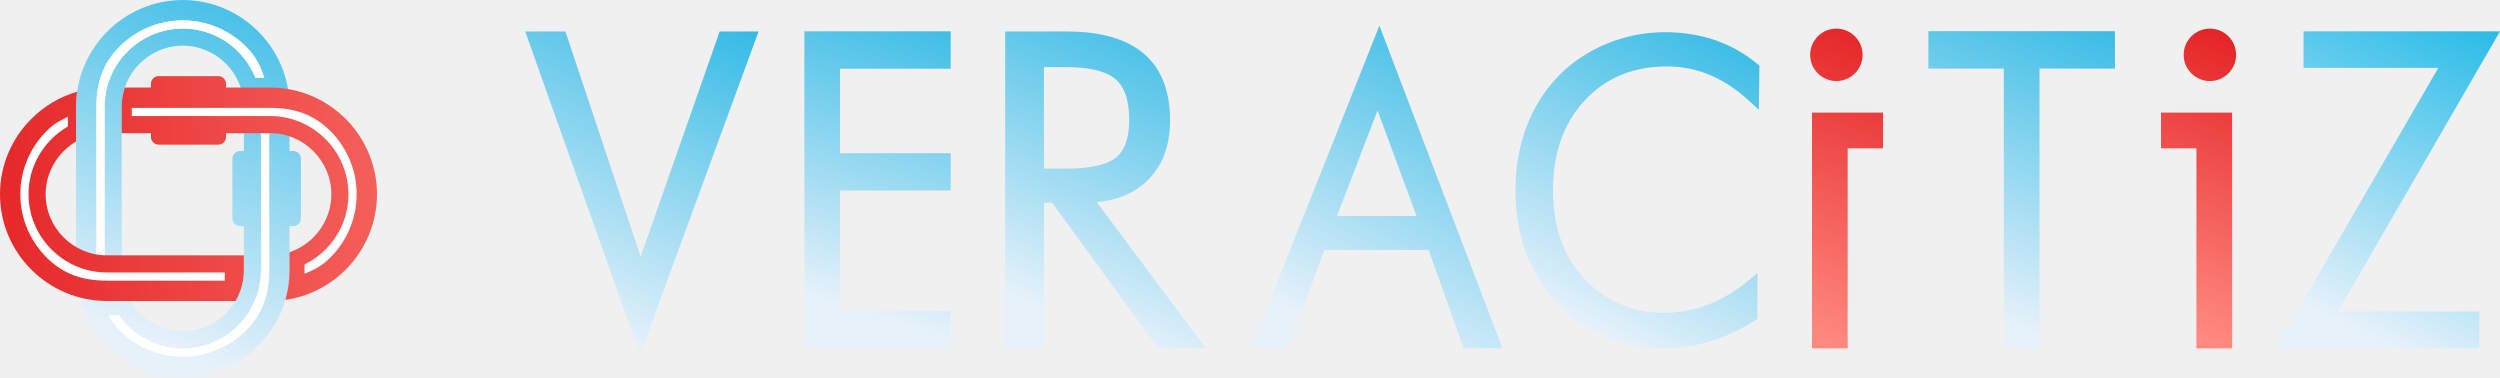
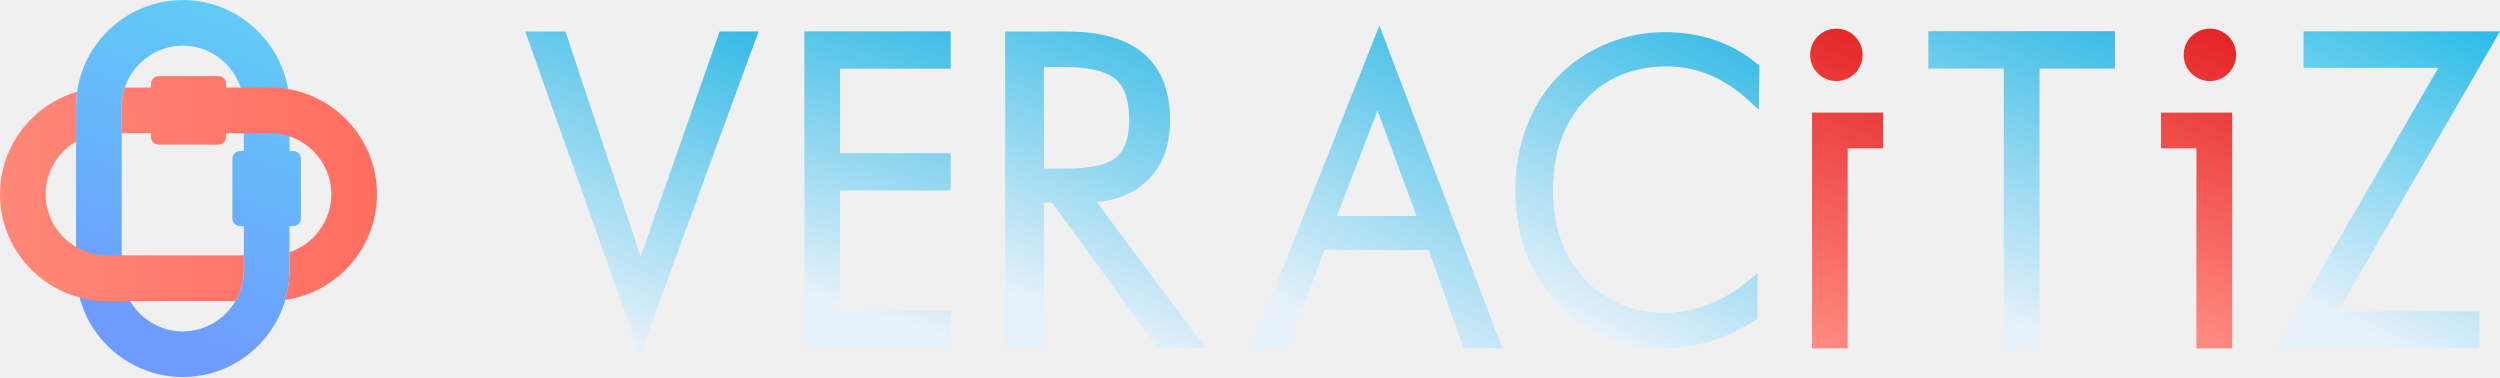
<svg xmlns="http://www.w3.org/2000/svg" xmlns:xlink="http://www.w3.org/1999/xlink" role="img" aria-label="Veracitiz" xml:space="preserve" width="663" height="100" version="1.1" style="shape-rendering:geometricPrecision; text-rendering:geometricPrecision; image-rendering:optimizeQuality; fill-rule:evenodd; clip-rule:evenodd" viewBox="3380.16 8770.44 22939.68 3459.12">
  <defs>
    <style type="text/css">
   
    .fil1 {fill:white;fill-rule:nonzero}
    .fil9 {fill:url(#id0)}
    .fil11 {fill:url(#id1)}
    .fil5 {fill:url(#id2)}
    .fil8 {fill:url(#id3)}
    .fil4 {fill:url(#id4)}
    .fil10 {fill:url(#id5)}
    .fil6 {fill:url(#id6)}
    .fil2 {fill:url(#id7)}
    .fil3 {fill:url(#id8)}
    .fil0 {fill:url(#id9)}
    .fil7 {fill:url(#id10)}
   
  </style>
    <linearGradient id="id0" gradientUnits="userSpaceOnUse" x1="12686.22" y1="11484.82" x2="13828.69" y2="8707.17">
      <stop offset="0" style="stop-opacity:1; stop-color:#E6F1FA" />
      <stop offset="1" style="stop-opacity:1; stop-color:#32BAE5" />
    </linearGradient>
    <linearGradient id="id1" gradientUnits="userSpaceOnUse" xlink:href="#id0" x1="8295.66" y1="11534.06" x2="9625.51" y2="8700.04">
  </linearGradient>
    <linearGradient id="id2" gradientUnits="userSpaceOnUse" x1="24353.37" y1="11485.72" x2="25632.13" y2="8705.62">
      <stop offset="0" style="stop-opacity:1; stop-color:#E6F1FA" />
      <stop offset="1" style="stop-opacity:1; stop-color:#26BBE7" />
    </linearGradient>
    <linearGradient id="id3" gradientUnits="userSpaceOnUse" xlink:href="#id0" x1="14962.73" y1="11475.93" x2="16395.41" y2="8647.18">
  </linearGradient>
    <linearGradient id="id4" gradientUnits="userSpaceOnUse" x1="23081.36" y1="11671.01" x2="24099.34" y2="9154.64">
      <stop offset="0" style="stop-opacity:1; stop-color:#FF8A80" />
      <stop offset="1" style="stop-opacity:1; stop-color:#E42325" />
    </linearGradient>
    <linearGradient id="id5" gradientUnits="userSpaceOnUse" xlink:href="#id0" x1="10821.31" y1="11485.18" x2="11655.2" y2="8705.62">
  </linearGradient>
    <linearGradient id="id6" gradientUnits="userSpaceOnUse" xlink:href="#id0" x1="21151.78" y1="11485.49" x2="22214.79" y2="8704.08">
  </linearGradient>
    <linearGradient id="id7" gradientUnits="userSpaceOnUse" xlink:href="#id4" x1="9540" y1="10484.39" x2="3044.42" y2="10597.63">
  </linearGradient>
    <linearGradient id="id8" gradientUnits="userSpaceOnUse" xlink:href="#id4" x1="19648.14" y1="11760.01" x2="20707.91" y2="9064.59">
  </linearGradient>
    <linearGradient id="id9" gradientUnits="userSpaceOnUse" x1="4170.89" y1="11657.26" x2="5452.28" y2="8352.09">
      <stop offset="0" style="stop-opacity:1; stop-color:#E6F1FA" />
      <stop offset="1" style="stop-opacity:1; stop-color:#32BAE5" />
    </linearGradient>
    <linearGradient id="id10" gradientUnits="userSpaceOnUse" xlink:href="#id0" x1="17386.13" y1="11486.98" x2="18776.62" y2="8714.33">
  </linearGradient>
+     <linearGradient id="icB" gradientUnits="userSpaceOnUse" x1="4170.89" y1="11657.26" x2="5452.28" y2="8352.09">
+       <stop offset="0" stop-color="#6E9BFF" />
+       <stop offset="1" stop-color="#5FD3F5" />
+     </linearGradient>
+     <linearGradient id="icR" gradientUnits="userSpaceOnUse" x1="9540" y1="10484.39" x2="3044.42" y2="10597.63">
+       <stop offset="0" stop-color="#FF5A4E" />
+       <stop offset="1" stop-color="#FF8A7A" />
+     </linearGradient>
  </defs>
  <g id="Layer_x0020_1">
    <g>
-       <path class="fil0" d="M5057.28 11810.81c153.92,0 294.01,-63.13 395.68,-164.81 101.68,-101.68 164.82,-241.77 164.82,-395.65l0 -405.65 -34.28 0c-39.06,0 -71.01,-31.940 -71.01,-71.02l0 -547.36c0,-39.08 31.95,-71.02 71.01,-71.02l34.28 0 0 -405.64c0,-153.91 -63.14,-293.98 -164.82,-395.66 -101.66,-101.68 -241.75,-164.8 -395.65,-164.8 -153.93,0 -294.02,63.12 -395.69,164.8 -101.67,101.68 -164.8,241.75 -164.8,395.66l0 1500.69c0,153.88 63.13,293.97 164.8,395.65 101.67,101.68 241.76,164.81 395.66,164.81zm0 157.03c197.27,0 376.65,-80.75 506.72,-210.8 130.05,-130.06 210.8,-309.45 210.8,-506.69l0 -1500.69c0,-29.5 -1.81,-58.6 -5.31,-87.19l75.85 0c3.04,28.65 4.63,57.75 4.63,87.19l0 1500.69c0,226.13 -62.97,402.17 -211.95,551.16 -148.99,148.98 -354.58,241.47 -580.71,241.47 -226.19,0 -431.76,-92.49 -580.74,-241.47 -50.24,-50.24 -64.49,-77.37 -100.49,-139.1l94.79 0c23.85,33.79 50.54,65.45 79.72,94.63 130.05,130.05 309.44,210.8 506.69,210.8zm-758.84 -484.61c-21.98,-73.92 -33.8,-152.08 -33.8,-232.88l0 -1500.69c0,-226.16 62.95,-402.19 211.93,-551.17 148.98,-149 354.57,-241.47 580.71,-241.47 226.18,0 431.75,92.47 580.74,241.47 87.64,87.65 126.2,165.31 167.4,284.8l-82.22 0c-36.55,-90.62 -91.11,-172.24 -159.2,-240.33 -130.06,-130.07 -309.43,-210.8 -506.69,-210.8 -197.28,0 -376.67,80.73 -506.72,210.8 -130.06,130.06 -210.8,309.45 -210.8,506.7l0 1500.69c0,81.4 13.75,159.76 39.06,232.88l-80.41 0zm1738.08 -1327.93l33.87 0c39.04,0 71,31.94 71,71.02l0 547.36c0,39.08 -31.96,71.02 -71,71.02l-33.87 0 0 405.65c0,269.49 -110.09,514.36 -287.47,691.74 -177.38,177.38 -422.25,287.47 -691.74,287.47 -269.55,0 -514.4,-110.11 -691.76,-287.47 -177.38,-177.38 -287.48,-422.25 -287.48,-691.74l0 -1500.69c0,-269.51 110.11,-514.38 287.48,-691.75 177.36,-177.36 422.21,-287.470 691.73,-287.47 269.53,0 514.4,110.11 691.77,287.47 177.36,177.37 287.47,422.24 287.47,691.75l0 405.64z" />
-       <path class="fil1" d="M5057.28 11967.84c197.28,0 376.65,-80.74 506.72,-210.8 130.06,-130.07 210.8,-309.44 210.8,-506.69l0 -1500.69c0,-29.5 -1.81,-58.6 -5.32,-87.19l75.85 0c3.05,28.66 4.64,57.75 4.64,87.19l0 1500.69c0,226.13 -62.97,402.17 -211.95,551.16 -149,148.99 -354.58,241.48 -580.72,241.48 -226.18,0 -431.74,-92.49 -580.73,-241.48 -50.24,-50.24 -64.5,-77.37 -100.5,-139.1l94.8 0c23.86,33.79 50.54,65.45 79.72,94.63 130.05,130.06 309.44,210.8 506.69,210.8zm-758.85 -484.61c-21.97,-73.91 -33.79,-152.09 -33.79,-232.88l0 -1500.69c0,-226.16 62.95,-402.19 211.93,-551.17 148.99,-148.99 354.56,-241.47 580.71,-241.47 226.17,0 431.75,92.48 580.74,241.47 87.64,87.65 126.2,165.32 167.4,284.8l-82.22 0c-36.55,-90.62 -91.11,-172.24 -159.2,-240.33 -130.06,-130.06 -309.43,-210.8 -506.7,-210.8 -197.28,0 -376.66,80.74 -506.71,210.8 -130.06,130.06 -210.8,309.44 -210.8,506.7l0 1500.69c0,81.4 13.75,159.76 39.06,232.88l-80.42 0z" />
-       <path class="fil2" d="M6420.54 10552.46c0,-153.92 -63.13,-294.01 -164.81,-395.69 -101.68,-101.67 -241.77,-164.79 -395.65,-164.79l-405.65 0 0 34.26c0,39.06 -31.95,71 -71.02,71l-547.37 0c-39.06,0 -71.02,-31.94 -71.02,-71l0 -34.26 -268.2 0 0 -242.32 0.01 -2.88 0 -1.15 0.02 -1.74 0.03 -2.29 0 -0.58 0.06 -2.88 0.01 -0.56 0.06 -2.3 0.05 -1.73 0.02 -1.15 0.09 -2.85 0.12 -2.87 0.05 -1.13 0.07 -1.72 0.12 -2.29 0.03 -0.57 0.14 -2.85 0.03 -0.56 0.15 -2.28 0.11 -1.7 0.07 -1.13 0.19 -2.85 0.21 -2.84 0.09 -1.12 0.14 -1.7 0.2 -2.26 0.04 -0.57 0.25 -2.82 0.05 -0.55 0.22 -2.28 0.16 -1.68 0.12 -1.12 0.29 -2.81 0 -0.01 0.31 -2.81 0.14 -1.11 0.19 -1.69 0.26 -2.22 0.08 -0.58 0.35 -2.79 0.06 -0.54 0.31 -2.26 0.22 -1.66 0.15 -1.12 0.4 -2.76 0 -0.03 0.4 -2.78 0.18 -1.07 0.25 -1.7 0.34 -2.19 0.09 -0.57 0.45 -2.78 0.09 -0.53 0.37 -2.23 0.28 -1.63 0.19 -1.12 0.49 -2.73 0 -0.03 0.5 -2.73 0.21 -1.08 0.31 -1.67 0.41 -2.17 0.12 -0.58 0.55 -2.73 0.1 -0.52 0.46 -2.21 0.32 -1.6 0.24 -1.12 0.58 -2.69 0.01 -0.03 0.59 -2.71 0.24 -1.07 0.37 -1.65 0.48 -2.13 0.15 -0.57 0.62 -2.69 0.14 -0.52 0.51 -2.18 0.39 -1.58 0.28 -1.11 0.66 -2.67 0.02 -0.02 0.69 -2.67 0.27 -1.05 0.42 -1.64 0.57 -2.1 0.14 -0.57 1.47 -5.27 0.01 -0.06 0.43 -1.55 0.32 -1.1 0.76 -2.63 0 -0.03 0.79 -2.64 0.79 -2.63 0.62 -2.08 0.17 -0.56 0.83 -2.63 0.15 -0.49 0.68 -2.12 0.49 -1.54 0.35 -1.09 0.84 -2.57 0 -0.03 0.87 -2.62 239.48 0 0 -33.84c0,-39.07 31.96,-71.02 71.02,-71.02l547.37 0c39.07,0 71.02,31.95 71.02,71.02l0 33.84 405.65 0c269.48,0 514.35,110.1 691.73,287.48 177.38,177.39 287.48,422.25 287.48,691.75 0,269.53 -110.11,514.39 -287.48,691.75 -146.57,146.58 -339.22,247.21 -553.77,277.75 25.06,-86.32 38.48,-177.44 38.48,-271.59l0 -166.15c83.36,-27.95 158.2,-75.09 219.21,-136.08 101.68,-101.68 164.81,-241.77 164.81,-395.66zm-879.22 979.22l-1181.93 0c-269.52,0 -514.39,-110.12 -691.75,-287.49 -177.37,-177.36 -287.48,-422.22 -287.48,-691.73 0,-269.54 110.11,-514.41 287.48,-691.77 115.41,-115.41 259.41,-202.34 420.18,-248.98l-0.02 0.08 -0.29 2.04 -0.24 1.72 -0.06 0.39 -0.28 2.11 -0.16 1.27 -0.4 2.97 -0.1 0.78 -0.18 1.35 -0.28 2.12 -0.03 0.31 -0.24 1.8 -0.23 1.98 -0.02 0.15 -0.26 2.14 -0.18 1.49 -0.08 0.64 -0.25 2.12 -0.11 1.01 -0.12 1.12 -0.25 2.14 -0.05 0.53 -0.43 3.73 0 0.07 -0.2 2.07 -0.18 1.73 -0.04 0.41 -0.23 2.14 -0.11 1.24 -0.09 0.9 -0.28 2.91 -0.14 1.37 -0.19 2.15 -0.03 0.29 -0.16 1.85 -0.18 1.96 -0.01 0.18 -0.31 3.63 -0.06 0.68 -0.18 2.14 -0.07 1.01 -0.09 1.15 -0.18 2.15 -0.03 0.54 -0.12 1.62 -0.16 2.16 0 0.03 -0.15 2.12 -0.11 1.72 -0.03 0.44 -0.15 2.15 -0.08 1.25 -0.05 0.91 -0.12 2.17 -0.05 0.76 -0.09 1.4 -0.11 2.17 -0.02 0.26 -0.1 1.91 -0.11 1.95 -0.01 0.21 -0.1 2.17 -0.08 1.47 -0.03 0.7 -0.1 2.17 -0.04 0.99 -0.06 1.18 -0.08 2.17 -0.03 0.52 -0.06 1.65 -0.08 2.19 0 0.01 -0.08 2.16 -0.04 1.71 -0.03 0.47 -0.06 2.17 -0.03 1.23 -0.03 0.95 -0.06 2.18 -0.01 0.74 -0.03 1.45 -0.05 2.18 -0.01 0.25 -0.03 1.94 -0.03 1.95 -0.02 0.23 -0.03 2.19 0 1.46 -0.01 0.73 -0.03 2.18 0 0.98 -0.02 1.21 -0.01 2.2 0 0.48 0 1.7 0 2.2 0 318.76c-41.82,24.5 -80.25,54.26 -114.35,88.35 -101.68,101.68 -164.8,241.76 -164.8,395.67 0,153.91 63.12,294 164.8,395.68 101.68,101.67 241.75,164.8 395.67,164.8l1258.39 0 0 137.43c0,102.27 -27.9,198.47 -76.46,281.33z" />
-       <path class="fil1" d="M6577.57 10552.46c0,-197.28 -80.75,-376.65 -210.8,-506.72 -130.07,-130.06 -309.44,-210.8 -506.7,-210.8l-1270.66 0 0 -75.15 1270.66 0c226.14,0 402.2,62.95 551.19,211.93 148.98,149 241.48,354.58 241.48,580.72 0,226.18 -92.5,431.74 -241.48,580.73 -75.72,75.72 -136.56,107.29 -236.78,149.09l0 -85.38c71.53,-35.16 136.46,-81.9 192.29,-137.73 130.05,-130.05 210.8,-309.44 210.8,-506.69zm-1134.9 792.64l-1083.29 0c-226.16,0 -402.18,-62.95 -551.16,-211.930 -149,-148.99 -241.48,-354.56 -241.48,-580.71 0,-226.17 92.48,-431.75 241.48,-580.74 64.78,-64.78 110.73,-89.34 193.95,-129.8l0 88.94c-54.75,31.69 -105.01,70.41 -149.48,114.88 -130.07,130.06 -210.8,309.43 -210.8,506.7 0,197.28 80.73,376.66 210.8,506.71 130.05,130.06 309.44,210.8 506.69,210.8l1083.29 0 0 75.15z" />
+       <path fill="url(#icB)" d="M5057.28 11810.81c153.92,0 294.01,-63.13 395.68,-164.81 101.68,-101.68 164.82,-241.77 164.82,-395.65l0 -405.65 -34.28 0c-39.06,0 -71.01,-31.940 -71.01,-71.02l0 -547.36c0,-39.08 31.95,-71.02 71.01,-71.02l34.28 0 0 -405.64c0,-153.91 -63.14,-293.98 -164.82,-395.66 -101.66,-101.68 -241.75,-164.8 -395.65,-164.8 -153.93,0 -294.02,63.12 -395.69,164.8 -101.67,101.68 -164.8,241.75 -164.8,395.66l0 1500.69c0,153.88 63.13,293.97 164.8,395.65 101.67,101.68 241.76,164.81 395.66,164.81zm0 157.03c197.27,0 376.65,-80.75 506.72,-210.8 130.05,-130.06 210.8,-309.45 210.8,-506.69l0 -1500.69c0,-29.5 -1.81,-58.6 -5.31,-87.19l75.85 0c3.04,28.65 4.63,57.75 4.63,87.19l0 1500.69c0,226.13 -62.97,402.17 -211.95,551.16 -148.99,148.98 -354.58,241.47 -580.71,241.47 -226.19,0 -431.76,-92.49 -580.74,-241.47 -50.24,-50.24 -64.49,-77.37 -100.49,-139.1l94.79 0c23.85,33.79 50.54,65.45 79.72,94.63 130.05,130.05 309.44,210.8 506.69,210.8zm-758.84 -484.61c-21.98,-73.92 -33.8,-152.08 -33.8,-232.88l0 -1500.69c0,-226.16 62.95,-402.19 211.93,-551.17 148.98,-149 354.57,-241.47 580.71,-241.47 226.18,0 431.75,92.47 580.74,241.47 87.64,87.65 126.2,165.31 167.4,284.8l-82.22 0c-36.55,-90.62 -91.11,-172.24 -159.2,-240.33 -130.06,-130.07 -309.43,-210.8 -506.69,-210.8 -197.28,0 -376.67,80.73 -506.72,210.8 -130.06,130.06 -210.8,309.45 -210.8,506.7l0 1500.69c0,81.4 13.75,159.76 39.06,232.88l-80.41 0zm1738.08 -1327.93l33.87 0c39.04,0 71,31.94 71,71.02l0 547.36c0,39.08 -31.96,71.02 -71,71.02l-33.87 0 0 405.65c0,269.49 -110.09,514.36 -287.47,691.74 -177.38,177.38 -422.25,287.47 -691.74,287.47 -269.55,0 -514.4,-110.11 -691.76,-287.47 -177.38,-177.38 -287.48,-422.25 -287.48,-691.74l0 -1500.69c0,-269.51 110.11,-514.38 287.48,-691.75 177.36,-177.36 422.21,-287.470 691.73,-287.47 269.53,0 514.4,110.11 691.77,287.47 177.36,177.37 287.47,422.24 287.47,691.75l0 405.64z" />
+       <path fill="url(#icB)" stroke="url(#icB)" stroke-width="14" stroke-linejoin="round" d="M5057.28 11967.84c197.28,0 376.65,-80.74 506.72,-210.8 130.06,-130.07 210.8,-309.44 210.8,-506.69l0 -1500.69c0,-29.5 -1.81,-58.6 -5.32,-87.19l75.85 0c3.05,28.66 4.64,57.75 4.64,87.19l0 1500.69c0,226.13 -62.97,402.17 -211.95,551.16 -149,148.99 -354.58,241.48 -580.72,241.48 -226.18,0 -431.74,-92.49 -580.73,-241.48 -50.24,-50.24 -64.5,-77.37 -100.5,-139.1l94.8 0c23.86,33.79 50.54,65.45 79.72,94.63 130.05,130.06 309.44,210.8 506.69,210.8zm-758.85 -484.61c-21.97,-73.91 -33.79,-152.09 -33.79,-232.88l0 -1500.69c0,-226.16 62.95,-402.19 211.93,-551.17 148.99,-148.99 354.56,-241.47 580.71,-241.47 226.17,0 431.75,92.48 580.74,241.47 87.64,87.65 126.2,165.32 167.4,284.8l-82.22 0c-36.55,-90.62 -91.11,-172.24 -159.2,-240.33 -130.06,-130.06 -309.43,-210.8 -506.7,-210.8 -197.28,0 -376.66,80.74 -506.71,210.8 -130.06,130.06 -210.8,309.44 -210.8,506.7l0 1500.69c0,81.4 13.75,159.76 39.06,232.88l-80.42 0z" />
+       <path fill="url(#icR)" d="M6420.54 10552.46c0,-153.92 -63.13,-294.01 -164.81,-395.69 -101.68,-101.67 -241.77,-164.79 -395.65,-164.79l-405.65 0 0 34.26c0,39.06 -31.95,71 -71.02,71l-547.37 0c-39.06,0 -71.02,-31.94 -71.02,-71l0 -34.26 -268.2 0 0 -242.32 0.01 -2.88 0 -1.15 0.02 -1.74 0.03 -2.29 0 -0.58 0.06 -2.88 0.01 -0.56 0.06 -2.3 0.05 -1.73 0.02 -1.15 0.09 -2.85 0.12 -2.87 0.05 -1.13 0.07 -1.72 0.12 -2.29 0.03 -0.57 0.14 -2.85 0.03 -0.56 0.15 -2.28 0.11 -1.7 0.07 -1.13 0.19 -2.85 0.21 -2.84 0.09 -1.12 0.14 -1.7 0.2 -2.26 0.04 -0.57 0.25 -2.82 0.05 -0.55 0.22 -2.28 0.16 -1.68 0.12 -1.12 0.29 -2.81 0 -0.01 0.31 -2.81 0.14 -1.11 0.19 -1.69 0.26 -2.22 0.08 -0.58 0.35 -2.79 0.06 -0.54 0.31 -2.26 0.22 -1.66 0.15 -1.12 0.4 -2.76 0 -0.03 0.4 -2.78 0.18 -1.07 0.25 -1.7 0.34 -2.19 0.09 -0.57 0.45 -2.78 0.09 -0.53 0.37 -2.23 0.28 -1.63 0.19 -1.12 0.49 -2.73 0 -0.03 0.5 -2.73 0.21 -1.08 0.31 -1.67 0.41 -2.17 0.12 -0.58 0.55 -2.73 0.1 -0.52 0.46 -2.21 0.32 -1.6 0.24 -1.12 0.58 -2.69 0.01 -0.03 0.59 -2.71 0.24 -1.07 0.37 -1.65 0.48 -2.13 0.15 -0.57 0.62 -2.69 0.14 -0.52 0.51 -2.18 0.39 -1.58 0.28 -1.11 0.66 -2.67 0.02 -0.02 0.69 -2.67 0.27 -1.05 0.42 -1.64 0.57 -2.1 0.14 -0.57 1.47 -5.27 0.01 -0.06 0.43 -1.55 0.32 -1.1 0.76 -2.63 0 -0.03 0.79 -2.64 0.79 -2.63 0.62 -2.08 0.17 -0.56 0.83 -2.63 0.15 -0.49 0.68 -2.12 0.49 -1.54 0.35 -1.09 0.84 -2.57 0 -0.03 0.87 -2.62 239.48 0 0 -33.84c0,-39.07 31.96,-71.02 71.02,-71.02l547.37 0c39.07,0 71.02,31.95 71.02,71.02l0 33.84 405.65 0c269.48,0 514.35,110.1 691.73,287.48 177.38,177.39 287.48,422.25 287.48,691.75 0,269.53 -110.11,514.39 -287.48,691.75 -146.57,146.58 -339.22,247.21 -553.77,277.75 25.06,-86.32 38.48,-177.44 38.48,-271.59l0 -166.15c83.36,-27.95 158.2,-75.09 219.21,-136.08 101.68,-101.68 164.81,-241.77 164.81,-395.66zm-879.22 979.22l-1181.93 0c-269.52,0 -514.39,-110.12 -691.75,-287.49 -177.37,-177.36 -287.48,-422.22 -287.48,-691.73 0,-269.54 110.11,-514.41 287.48,-691.77 115.41,-115.41 259.41,-202.34 420.18,-248.98l-0.02 0.08 -0.29 2.04 -0.24 1.72 -0.06 0.39 -0.28 2.11 -0.16 1.27 -0.4 2.97 -0.1 0.78 -0.18 1.35 -0.28 2.12 -0.03 0.31 -0.24 1.8 -0.23 1.98 -0.02 0.15 -0.26 2.14 -0.18 1.49 -0.08 0.64 -0.25 2.12 -0.11 1.01 -0.12 1.12 -0.25 2.14 -0.05 0.53 -0.43 3.73 0 0.07 -0.2 2.07 -0.18 1.73 -0.04 0.41 -0.23 2.14 -0.11 1.24 -0.09 0.9 -0.28 2.91 -0.14 1.37 -0.19 2.15 -0.03 0.29 -0.16 1.85 -0.18 1.96 -0.01 0.18 -0.31 3.63 -0.06 0.68 -0.18 2.14 -0.07 1.01 -0.09 1.15 -0.18 2.15 -0.03 0.54 -0.12 1.62 -0.16 2.16 0 0.03 -0.15 2.12 -0.11 1.72 -0.03 0.44 -0.15 2.15 -0.08 1.25 -0.05 0.91 -0.12 2.17 -0.05 0.76 -0.09 1.4 -0.11 2.17 -0.02 0.26 -0.1 1.91 -0.11 1.95 -0.01 0.21 -0.1 2.17 -0.08 1.47 -0.03 0.7 -0.1 2.17 -0.04 0.99 -0.06 1.18 -0.08 2.17 -0.03 0.52 -0.06 1.65 -0.08 2.19 0 0.01 -0.08 2.16 -0.04 1.71 -0.03 0.47 -0.06 2.17 -0.03 1.23 -0.03 0.95 -0.06 2.18 -0.01 0.74 -0.03 1.45 -0.05 2.18 -0.01 0.25 -0.03 1.94 -0.03 1.95 -0.02 0.23 -0.03 2.19 0 1.46 -0.01 0.73 -0.03 2.18 0 0.98 -0.02 1.21 -0.01 2.2 0 0.48 0 1.7 0 2.2 0 318.76c-41.82,24.5 -80.25,54.26 -114.35,88.35 -101.68,101.68 -164.8,241.76 -164.8,395.67 0,153.91 63.12,294 164.8,395.68 101.68,101.67 241.75,164.8 395.67,164.8l1258.39 0 0 137.43c0,102.27 -27.9,198.47 -76.46,281.33z" />
+       <path fill="url(#icR)" stroke="url(#icR)" stroke-width="14" stroke-linejoin="round" d="M6577.57 10552.46c0,-197.28 -80.75,-376.65 -210.8,-506.72 -130.07,-130.06 -309.44,-210.8 -506.7,-210.8l-1270.66 0 0 -75.15 1270.66 0c226.14,0 402.2,62.95 551.19,211.93 148.98,149 241.48,354.58 241.48,580.72 0,226.18 -92.5,431.74 -241.48,580.73 -75.72,75.72 -136.56,107.29 -236.78,149.09l0 -85.38c71.53,-35.16 136.46,-81.9 192.29,-137.73 130.05,-130.05 210.8,-309.44 210.8,-506.69zm-1134.9 792.64l-1083.29 0c-226.16,0 -402.18,-62.95 -551.16,-211.930 -149,-148.99 -241.48,-354.56 -241.48,-580.71 0,-226.17 92.48,-431.75 241.48,-580.74 64.78,-64.78 110.73,-89.34 193.95,-129.8l0 88.94c-54.75,31.69 -105.01,70.41 -149.48,114.88 -130.07,130.06 -210.8,309.43 -210.8,506.7 0,197.28 80.73,376.66 210.8,506.71 130.05,130.06 309.44,210.8 506.69,210.8l1083.29 0 0 75.15z" />
      <path class="fil3" d="M20230.42 9032.69c132.81,0 240.5,107.69 240.5,240.5 0,132.81 -107.69,240.49 -240.5,240.49 -132.81,0 -240.5,-107.68 -240.5,-240.49 0,-132.81 107.69,-240.5 240.5,-240.5zm103.73 1098.18l0 1836.21 -327.42 0 0 -2163.63 651.99 0 0 327.42 -324.57 0z" />
      <path class="fil4" d="M23657.89 9032.69c132.81,0 240.5,107.69 240.5,240.5 0,132.81 -107.69,240.49 -240.5,240.49 -132.81,0 -240.51,-107.68 -240.51,-240.49 0,-132.81 107.7,-240.5 240.51,-240.5zm-123.73 1098.18l-324.55 0 0 -327.42 651.99 0 0 2163.66 -327.44 0 0 -1836.24z" />
      <polygon class="fil5" points="25753.88,9392.78 24517.1,9392.78 24517.1,9057.51 26319.84,9057.51 24833.14,11627.91 26130.38,11627.91 26130.38,11967.12 24260.74,11967.12 " />
      <polygon class="fil6" points="21766.9,9399.39 21074.8,9399.39 21074.8,9056.12 22786.45,9056.12 22786.45,9399.39 22094.33,9399.39 22094.33,11967.11 21766.9,11967.11 " />
      <path class="fil7" d="M19437.98 9702.75c-108.7,-99.81 -231.58,-187.35 -368.11,-244.73 -125.32,-52.67 -257.04,-78.34 -392.85,-78.34 -295.11,0 -552.35,93.19 -755.78,312.17 -212.03,228.24 -290.82,514.59 -290.82,820.6 0,155.18 19.57,311.92 71.41,458.73 47.14,133.48 119.69,254.02 216.36,357.37 93.62,100.07 203.79,178.6 329.55,232.91 126.52,54.61 260.72,80.02 398.25,80.02 138.96,0 274.48,-25.68 404.31,-75.22 137.18,-52.34 262.78,-129.33 375.4,-223.28l80.8 -67.4 0 419.1 -22.98 14.94c-125.42,81.63 -260.98,146.05 -403.86,190.54 -137.36,42.77 -279.71,66.92 -423.71,66.92 -186.58,0 -368.07,-35.83 -540.4,-107.66 -168.06,-70.06 -318,-171.24 -443.66,-303.46 -127.99,-134.7 -224.47,-291.11 -288.97,-465.46 -68.48,-185.13 -97.49,-381.09 -97.49,-578.05 0,-196.87 31.32,-391.21 100.49,-575.79 65.1,-173.72 160.87,-330.68 289.74,-464.27 125.85,-130.49 275.81,-230.07 442.89,-299.46 171.37,-71.17 351.87,-107.65 537.4,-107.65 156.89,0 312.51,22.15 461.26,72.93 142.6,48.69 273.23,122.25 388.71,219.21l18.46 15.51 -5.28 404.31 -81.12 -74.49z" />
      <path class="fil8" d="M16488.92 11062.6l-956.94 0 -332.59 903.15 -340.42 0 1178.46 -2960.52 1128.45 2960.52 -356.08 0 -320.88 -903.15zm-841.11 -310.52l730.29 0 -357.83 -968.39 -372.46 968.39z" />
      <path class="fil9" d="M13032.79 10628.81l-73.6 0 0 1336.98 -355.72 0 0 -2907.04 561.69 0c242.96,0 516.53,39.86 708.33,201.65 183.76,155.02 243.01,382.17 243.01,614.1 0,208.15 -55.8,403.64 -207.87,552.1 -128.31,125.29 -291.02,182.83 -464.86,197.98l999.32 1341.21 -436.15 0 -974.15 -1336.98zm-73.6 -1242.87l0 931.38 202.73 0c136.74,0 349.61,-12.52 459.35,-102.09 99.26,-80.99 120.09,-226.83 120.09,-347.27 0,-128.93 -21.91,-283.61 -126.04,-372.1 -111.31,-94.59 -312.94,-109.92 -453.4,-109.92l-202.73 0z" />
      <polygon class="fil10" points="11088.33,9400.5 11088.33,10175.63 12103.67,10175.63 12103.67,10518.7 11088.33,10518.7 11088.33,11623.41 12103.67,11623.41 12103.67,11966.47 10760.91,11966.47 10760.91,9057.44 12103.67,9057.44 12103.67,9400.5 " />
      <polygon class="fil11" points="9258.48,11125.74 9983.7,9058.74 10340.69,9058.74 9253.08,12024.77 8199.34,9058.74 8568.41,9058.74 " />
    </g>
  </g>
</svg>
